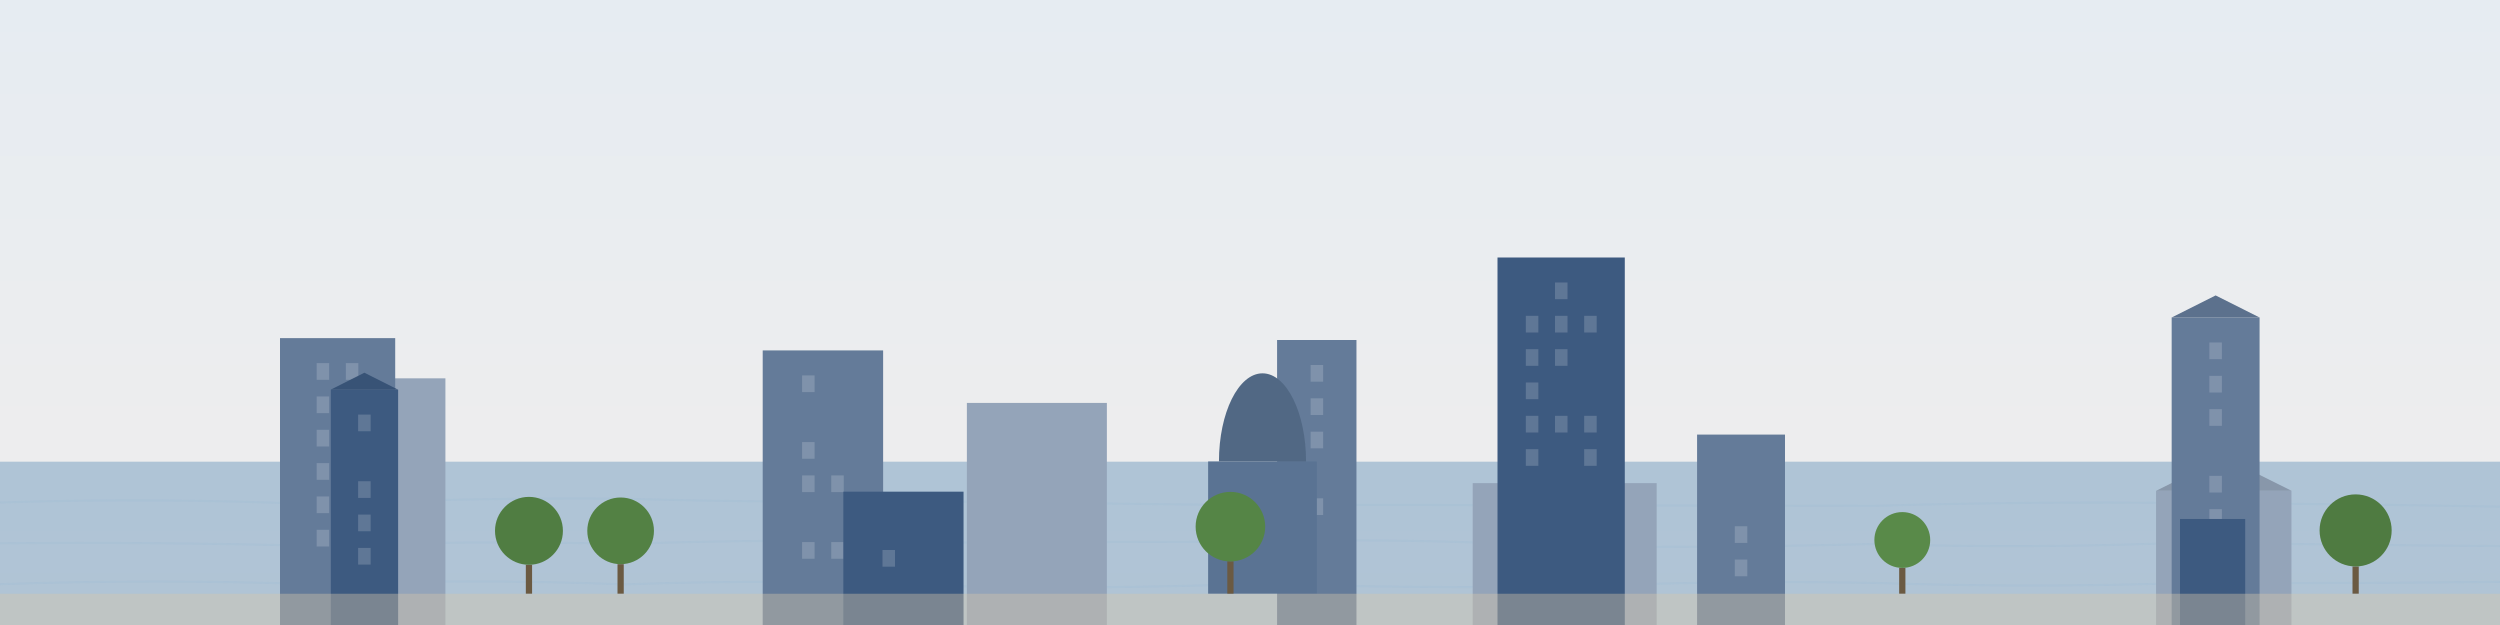
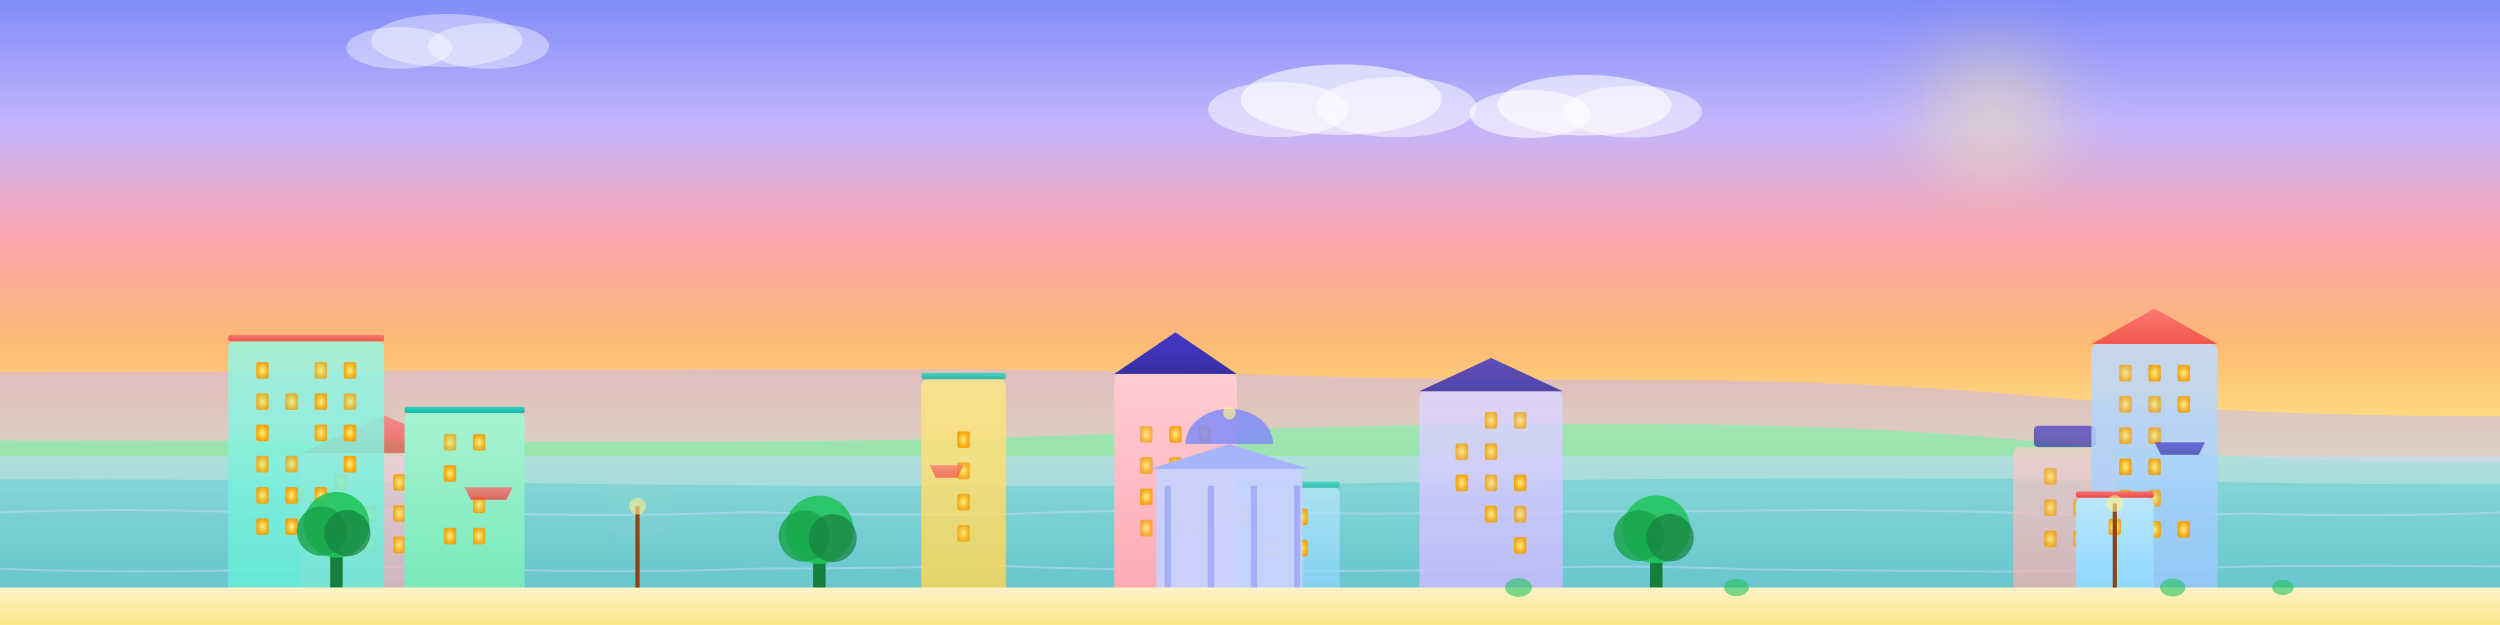
<svg xmlns="http://www.w3.org/2000/svg" viewBox="0 0 1200 300" width="1200" height="300">
  <defs>
    <linearGradient id="skyGrad" x1="0" y1="0" x2="0" y2="1">
-       <stop offset="0%" stop-color="#e6ecf2" />
-       <stop offset="100%" stop-color="#f0eeec" />
-     </linearGradient>
+       <stop offset="0%" stop-color="#818cf8" />
+       <stop offset="20%" stop-color="#c4b5fd" />
+       <stop offset="38%" stop-color="#fda4af" />
+       <stop offset="55%" stop-color="#fdba74" />
+       <stop offset="75%" stop-color="#fef08a" />
+       <stop offset="100%" stop-color="#fef9c3" />
+     </linearGradient>
+     <linearGradient id="bldg_coral" x1="0" y1="0" x2="0" y2="1">
+       <stop offset="0%" stop-color="#fecaca" />
+       <stop offset="100%" stop-color="#fca5a5" />
+     </linearGradient>
+     <linearGradient id="bldg_teal" x1="0" y1="0" x2="0" y2="1">
+       <stop offset="0%" stop-color="#99f6e4" />
+       <stop offset="100%" stop-color="#5eead4" />
+     </linearGradient>
+     <linearGradient id="bldg_amber" x1="0" y1="0" x2="0" y2="1">
+       <stop offset="0%" stop-color="#fde68a" />
+       <stop offset="100%" stop-color="#fcd34d" />
+     </linearGradient>
+     <linearGradient id="bldg_lavender" x1="0" y1="0" x2="0" y2="1">
+       <stop offset="0%" stop-color="#ddd6fe" />
+       <stop offset="100%" stop-color="#c4b5fd" />
+     </linearGradient>
+     <linearGradient id="bldg_blue" x1="0" y1="0" x2="0" y2="1">
+       <stop offset="0%" stop-color="#bfdbfe" />
+       <stop offset="100%" stop-color="#93c5fd" />
+     </linearGradient>
+     <linearGradient id="bldg_mint" x1="0" y1="0" x2="0" y2="1">
+       <stop offset="0%" stop-color="#a7f3d0" />
+       <stop offset="100%" stop-color="#6ee7b7" />
+     </linearGradient>
+     <linearGradient id="bldg_rose" x1="0" y1="0" x2="0" y2="1">
+       <stop offset="0%" stop-color="#fecdd3" />
+       <stop offset="100%" stop-color="#fda4af" />
+     </linearGradient>
+     <linearGradient id="bldg_sky" x1="0" y1="0" x2="0" y2="1">
+       <stop offset="0%" stop-color="#bae6fd" />
+       <stop offset="100%" stop-color="#7dd3fc" />
+     </linearGradient>
+     <linearGradient id="roof_navyRoof" x1="0" y1="0" x2="0" y2="1">
+       <stop offset="0%" stop-color="#4338ca" />
+       <stop offset="100%" stop-color="#3730a3" />
+     </linearGradient>
+     <linearGradient id="roof_coralRoof" x1="0" y1="0" x2="0" y2="1">
+       <stop offset="0%" stop-color="#f87171" />
+       <stop offset="100%" stop-color="#ef4444" />
+     </linearGradient>
+     <linearGradient id="roof_tealRoof" x1="0" y1="0" x2="0" y2="1">
+       <stop offset="0%" stop-color="#2dd4bf" />
+       <stop offset="100%" stop-color="#14b8a6" />
+     </linearGradient>
+     <radialGradient id="windowGlow" cx="50%" cy="50%" r="50%">
+       <stop offset="0%" stop-color="#fef08a" />
+       <stop offset="60%" stop-color="#fbbf24" />
+       <stop offset="100%" stop-color="#f59e0b" />
+     </radialGradient>
+     <linearGradient id="hillFar" x1="0" y1="0" x2="0" y2="1">
+       <stop offset="0%" stop-color="#c4b5fd" />
+       <stop offset="100%" stop-color="#a5b4fc" />
+     </linearGradient>
+     <linearGradient id="hillMid" x1="0" y1="0" x2="0" y2="1">
+       <stop offset="0%" stop-color="#86efac" />
+       <stop offset="100%" stop-color="#4ade80" />
+     </linearGradient>
+     <linearGradient id="hillNear" x1="0" y1="0" x2="0" y2="1">
+       <stop offset="0%" stop-color="#34d399" />
+       <stop offset="100%" stop-color="#10b981" />
+     </linearGradient>
+     <linearGradient id="hillDesertFar" x1="0" y1="0" x2="0" y2="1">
+       <stop offset="0%" stop-color="#fde68a" />
+       <stop offset="100%" stop-color="#fcd34d" />
+     </linearGradient>
+     <linearGradient id="hillDesertMid" x1="0" y1="0" x2="0" y2="1">
+       <stop offset="0%" stop-color="#fcd34d" />
+       <stop offset="100%" stop-color="#fbbf24" />
+     </linearGradient>
+     <linearGradient id="hillDesertNear" x1="0" y1="0" x2="0" y2="1">
+       <stop offset="0%" stop-color="#fbbf24" />
+       <stop offset="100%" stop-color="#f59e0b" />
+     </linearGradient>
+     <linearGradient id="groundGrad" x1="0" y1="0" x2="0" y2="1">
+       <stop offset="0%" stop-color="#fef3c7" />
+       <stop offset="100%" stop-color="#fde68a" />
+     </linearGradient>
+     <linearGradient id="waterGrad" x1="0" y1="0" x2="0" y2="1">
+       <stop offset="0%" stop-color="#bfdbfe" />
+       <stop offset="100%" stop-color="#93c5fd" />
+     </linearGradient>
+     <filter id="softGlow" x="-50%" y="-50%" width="200%" height="200%">
+       <feGaussianBlur in="SourceGraphic" stdDeviation="12" />
+     </filter>
  </defs>
  <rect width="1200" height="300" fill="url(#skyGrad)" />
-   <rect x="0" y="221.6" width="1200" height="78.4" fill="#86a9c7" opacity="0.6" />
-   <path d="M0 241.2 Q75.0 238.8 150.0 242.0 Q225.0 238.8 300.0 239.4 Q375.0 241.5 450.0 240.6 Q525.0 241.7 600.0 242.5 Q675.0 242.2 750.0 242.6 Q825.0 242.7 900.0 242.8 Q975.0 240.6 1050.0 241.5 Q1125.0 241.8 1200.0 243.2" fill="none" stroke="#a2bdd4" stroke-width="1" opacity="0.4" />
-   <path d="M0 260.8 Q75.0 260.1 150.0 262.0 Q225.0 259.3 300.0 261.1 Q375.0 258.4 450.0 260.5 Q525.0 260.1 600.0 260.0 Q675.0 258.0 750.0 262.3 Q825.0 263.0 900.0 261.1 Q975.0 263.5 1050.0 260.4 Q1125.0 261.6 1200.0 262.1" fill="none" stroke="#a2bdd4" stroke-width="1" opacity="0.4" />
-   <path d="M0 280.4 Q75.0 277.9 150.0 280.4 Q225.0 277.7 300.0 280.5 Q375.0 277.8 450.0 281.2 Q525.0 283.0 600.0 280.3 Q675.0 282.3 750.0 281.7 Q825.0 278.5 900.0 279.8 Q975.0 282.3 1050.0 279.8 Q1125.0 280.1 1200.0 279.3" fill="none" stroke="#a2bdd4" stroke-width="1" opacity="0.4" />
-   <rect x="165.3" y="181.6" width="48.5" height="118.4" fill="#94a4b9" />
-   <rect x="464.1" y="193.4" width="67.2" height="106.6" fill="#94a4b9" />
-   <rect x="706.9" y="231.9" width="88.3" height="68.1" fill="#94a4b9" />
-   <rect x="1034.9" y="235.6" width="65.0" height="64.4" fill="#94a4b9" />
-   <polygon points="1034.9,235.6 1067.4,219.4 1100.0,235.6" fill="#8897aa" />
-   <rect x="134.4" y="162.3" width="55.3" height="137.7" fill="#647b99" />
-   <rect x="152.0" y="174.3" width="6" height="8" fill="#9aa9bd" opacity="0.5" />
-   <rect x="166.0" y="174.3" width="6" height="8" fill="#9aa9bd" opacity="0.5" />
-   <rect x="152.0" y="190.3" width="6" height="8" fill="#9aa9bd" opacity="0.5" />
-   <rect x="166.0" y="190.3" width="6" height="8" fill="#9aa9bd" opacity="0.5" />
-   <rect x="152.0" y="206.3" width="6" height="8" fill="#9aa9bd" opacity="0.5" />
-   <rect x="166.0" y="206.3" width="6" height="8" fill="#9aa9bd" opacity="0.5" />
-   <rect x="152.0" y="222.3" width="6" height="8" fill="#9aa9bd" opacity="0.5" />
-   <rect x="152.0" y="238.3" width="6" height="8" fill="#9aa9bd" opacity="0.5" />
-   <rect x="152.0" y="254.3" width="6" height="8" fill="#9aa9bd" opacity="0.5" />
-   <rect x="366.1" y="168.2" width="57.8" height="131.8" fill="#647b99" />
-   <rect x="385.0" y="180.2" width="6" height="8" fill="#9aa9bd" opacity="0.5" />
-   <rect x="385.0" y="212.2" width="6" height="8" fill="#9aa9bd" opacity="0.5" />
-   <rect x="385.0" y="228.2" width="6" height="8" fill="#9aa9bd" opacity="0.5" />
-   <rect x="399.0" y="228.2" width="6" height="8" fill="#9aa9bd" opacity="0.5" />
-   <rect x="385.0" y="260.2" width="6" height="8" fill="#9aa9bd" opacity="0.5" />
-   <rect x="399.0" y="260.2" width="6" height="8" fill="#9aa9bd" opacity="0.5" />
-   <rect x="613.0" y="163.2" width="38.1" height="136.8" fill="#647b99" />
-   <rect x="629.1" y="175.2" width="6" height="8" fill="#9aa9bd" opacity="0.5" />
-   <rect x="629.1" y="191.2" width="6" height="8" fill="#9aa9bd" opacity="0.5" />
-   <rect x="629.1" y="207.2" width="6" height="8" fill="#9aa9bd" opacity="0.5" />
-   <rect x="629.1" y="239.2" width="6" height="8" fill="#9aa9bd" opacity="0.5" />
-   <rect x="814.6" y="208.6" width="42.2" height="91.4" fill="#647b99" />
-   <rect x="832.7" y="252.6" width="6" height="8" fill="#9aa9bd" opacity="0.5" />
-   <rect x="832.7" y="268.6" width="6" height="8" fill="#9aa9bd" opacity="0.5" />
-   <rect x="1042.4" y="152.4" width="42.2" height="147.6" fill="#647b99" />
-   <polygon points="1042.4,152.4 1063.5,141.8 1084.6,152.4" fill="#5c718d" />
-   <rect x="1060.5" y="164.4" width="6" height="8" fill="#9aa9bd" opacity="0.5" />
-   <rect x="1060.5" y="180.4" width="6" height="8" fill="#9aa9bd" opacity="0.5" />
-   <rect x="1060.5" y="196.4" width="6" height="8" fill="#9aa9bd" opacity="0.5" />
-   <rect x="1060.5" y="228.4" width="6" height="8" fill="#9aa9bd" opacity="0.5" />
-   <rect x="1060.5" y="244.4" width="6" height="8" fill="#9aa9bd" opacity="0.5" />
-   <rect x="158.8" y="187.0" width="32.3" height="113.0" fill="#3d5a80" />
-   <polygon points="158.8,187.0 174.9,178.9 191.0,187.0" fill="#385376" />
-   <rect x="171.9" y="199.0" width="6" height="8" fill="#8194ac" opacity="0.5" />
-   <rect x="171.9" y="231.0" width="6" height="8" fill="#8194ac" opacity="0.5" />
-   <rect x="171.9" y="247.0" width="6" height="8" fill="#8194ac" opacity="0.5" />
-   <rect x="171.9" y="263.0" width="6" height="8" fill="#8194ac" opacity="0.5" />
-   <rect x="404.8" y="236.0" width="57.7" height="64.0" fill="#3d5a80" />
-   <rect x="423.6" y="264.0" width="6" height="8" fill="#8194ac" opacity="0.5" />
-   <rect x="718.8" y="123.6" width="61.1" height="176.4" fill="#3d5a80" />
-   <rect x="746.4" y="135.6" width="6" height="8" fill="#8194ac" opacity="0.5" />
-   <rect x="732.4" y="151.6" width="6" height="8" fill="#8194ac" opacity="0.5" />
-   <rect x="746.4" y="151.6" width="6" height="8" fill="#8194ac" opacity="0.5" />
-   <rect x="760.4" y="151.6" width="6" height="8" fill="#8194ac" opacity="0.5" />
-   <rect x="732.4" y="167.6" width="6" height="8" fill="#8194ac" opacity="0.5" />
-   <rect x="746.4" y="167.6" width="6" height="8" fill="#8194ac" opacity="0.5" />
-   <rect x="732.4" y="183.6" width="6" height="8" fill="#8194ac" opacity="0.5" />
-   <rect x="732.4" y="199.6" width="6" height="8" fill="#8194ac" opacity="0.5" />
-   <rect x="746.4" y="199.6" width="6" height="8" fill="#8194ac" opacity="0.5" />
-   <rect x="760.4" y="199.6" width="6" height="8" fill="#8194ac" opacity="0.5" />
-   <rect x="732.4" y="215.6" width="6" height="8" fill="#8194ac" opacity="0.5" />
-   <rect x="760.4" y="215.6" width="6" height="8" fill="#8194ac" opacity="0.5" />
-   <rect x="1046.4" y="249.1" width="31.3" height="50.9" fill="#3d5a80" />
-   <rect x="579.9" y="221.5" width="52.2" height="63.5" fill="#5a7393" />
-   <path d="M585.1 221.5 A20.9 42.3 0 0 1 626.9 221.5" fill="#516884" />
-   <line x1="297.9" y1="285.0" x2="297.9" y2="270.8" stroke="#6b5a42" stroke-width="3" />
-   <circle cx="297.9" cy="254.8" r="16.0" fill="#538144" />
-   <line x1="590.6" y1="285.0" x2="590.6" y2="269.4" stroke="#6b5a42" stroke-width="3" />
-   <circle cx="590.6" cy="252.8" r="16.7" fill="#558546" />
-   <line x1="913.1" y1="285.0" x2="913.1" y2="272.6" stroke="#6b5a42" stroke-width="3" />
-   <circle cx="913.1" cy="259.2" r="13.4" fill="#598a49" />
-   <line x1="1130.7" y1="285.0" x2="1130.7" y2="271.9" stroke="#6b5a42" stroke-width="3" />
-   <circle cx="1130.7" cy="254.6" r="17.3" fill="#4f7b41" />
-   <line x1="253.9" y1="285.0" x2="253.9" y2="271.1" stroke="#6b5a42" stroke-width="3" />
-   <circle cx="253.9" cy="254.8" r="16.3" fill="#507d42" />
-   <rect x="0" y="285" width="1200" height="15" fill="#d4c5a9" opacity="0.4" />
+   <circle cx="956.4" cy="55.3" r="45" fill="#fef08a" opacity="0.12" filter="url(#softGlow)" />
+   <circle cx="956.4" cy="55.3" r="30" fill="#fde68a" opacity="0.18" filter="url(#softGlow)" />
+   <circle cx="956.4" cy="55.3" r="16" fill="#fef9c3" opacity="0.25" filter="url(#softGlow)" />
+   <ellipse cx="214.5" cy="19.4" rx="36.4" ry="12.7" fill="white" opacity="0.4" />
+   <ellipse cx="191.7" cy="23.0" rx="25.5" ry="10.0" fill="white" opacity="0.4" />
+   <ellipse cx="234.5" cy="22.1" rx="29.1" ry="10.9" fill="white" opacity="0.4" />
+   <ellipse cx="643.8" cy="47.8" rx="48.2" ry="16.9" fill="white" opacity="0.6" />
+   <ellipse cx="613.6" cy="52.6" rx="33.7" ry="13.2" fill="white" opacity="0.5" />
+   <ellipse cx="670.2" cy="51.4" rx="38.5" ry="14.5" fill="white" opacity="0.5" />
+   <ellipse cx="760.6" cy="50.5" rx="41.7" ry="14.6" fill="white" opacity="0.6" />
+   <ellipse cx="734.5" cy="54.7" rx="29.2" ry="11.5" fill="white" opacity="0.6" />
+   <ellipse cx="783.5" cy="53.6" rx="33.4" ry="12.5" fill="white" opacity="0.5" />
+   <path d="M0 300 L0.0 178.5 C208.8 178.5, 208.8 177.2, 417.6 177.2 C596.9 177.2, 596.9 182.3, 776.2 182.3 C988.1 182.3, 988.1 199.8, 1200.0 199.8 L1200 300 Z" fill="url(#hillFar)" opacity="0.5" />
+   <path d="M0 300 L0.0 211.4 C159.2 211.4, 159.2 212.0, 318.4 212.0 C548.0 212.0, 548.0 203.5, 777.5 203.5 C988.7 203.5, 988.7 222.0, 1200.0 222.0 L1200 300 Z" fill="url(#hillMid)" opacity="0.7" />
+   <path d="M0 300 L0.0 230.1 C237.0 230.1, 237.0 233.3, 473.9 233.3 C682.3 233.3, 682.3 229.6, 890.7 229.6 C1045.3 229.6, 1045.3 232.5, 1200.0 232.5 L1200 300 Z" fill="url(#hillNear)" opacity="1" />
+   <rect x="0" y="218.9" width="1200" height="81.1" fill="url(#waterGrad)" opacity="0.6" />
+   <path d="M0 245.9 Q60.0 243.7 120.0 246.0 Q180.0 243.7 240.0 246.5 Q300.0 248.1 360.0 245.8 Q420.0 247.5 480.0 246.9 Q540.0 244.3 600.0 245.5 Q660.0 247.5 720.0 245.5 Q780.0 245.7 840.0 245.1 Q900.0 244.3 960.0 245.9 Q1020.0 247.8 1080.0 246.5 Q1140.0 248.3 1200.0 246.0" fill="none" stroke="#bfdbfe" stroke-width="1" opacity="0.5" />
+   <path d="M0 273.0 Q60.0 275.3 120.0 273.6 Q180.0 271.2 240.0 273.3 Q300.0 275.3 360.0 273.0 Q420.0 272.7 480.0 271.7 Q540.0 273.9 600.0 273.7 Q660.0 274.6 720.0 273.0 Q780.0 270.8 840.0 273.3 Q900.0 273.8 960.0 274.4 Q1020.0 273.5 1080.0 271.9 Q1140.0 271.3 1200.0 271.9" fill="none" stroke="#bfdbfe" stroke-width="1" opacity="0.5" />
+   <rect x="144.3" y="217.5" width="80.7" height="82.5" rx="3" fill="url(#bldg_rose)" opacity="0.7" />
+   <polygon points="144.3,217.5 184.7,199.5 225.0,217.5" fill="url(#roof_coralRoof)" opacity="0.7" />
+   <rect x="160.7" y="227.5" width="6" height="8" rx="1" fill="url(#windowGlow)" opacity="0.887" />
+   <rect x="188.7" y="227.5" width="6" height="8" rx="1" fill="url(#windowGlow)" opacity="0.844" />
+   <rect x="202.7" y="227.5" width="6" height="8" rx="1" fill="url(#windowGlow)" opacity="0.747" />
+   <rect x="160.7" y="242.5" width="6" height="8" rx="1" fill="url(#windowGlow)" opacity="0.968" />
+   <rect x="174.7" y="242.5" width="6" height="8" rx="1" fill="url(#windowGlow)" opacity="0.834" />
+   <rect x="188.7" y="242.5" width="6" height="8" rx="1" fill="url(#windowGlow)" opacity="0.827" />
+   <rect x="160.7" y="257.5" width="6" height="8" rx="1" fill="url(#windowGlow)" opacity="0.768" />
+   <rect x="174.7" y="257.5" width="6" height="8" rx="1" fill="url(#windowGlow)" opacity="0.702" />
+   <rect x="188.7" y="257.5" width="6" height="8" rx="1" fill="url(#windowGlow)" opacity="0.857" />
+   <rect x="202.7" y="257.5" width="6" height="8" rx="1" fill="url(#windowGlow)" opacity="0.757" />
+   <rect x="578.3" y="234.1" width="64.8" height="65.9" rx="3" fill="url(#bldg_sky)" opacity="0.7" />
+   <rect x="578.3" y="231.1" width="64.8" height="3" rx="1" fill="url(#roof_tealRoof)" opacity="0.7" />
+   <rect x="593.7" y="244.1" width="6" height="8" rx="1" fill="url(#windowGlow)" opacity="0.917" />
+   <rect x="621.7" y="244.1" width="6" height="8" rx="1" fill="url(#windowGlow)" opacity="0.93" />
+   <rect x="607.7" y="259.1" width="6" height="8" rx="1" fill="url(#windowGlow)" opacity="0.76" />
+   <rect x="621.7" y="259.1" width="6" height="8" rx="1" fill="url(#windowGlow)" opacity="0.951" />
+   <rect x="966.3" y="214.7" width="49.7" height="85.3" rx="3" fill="url(#bldg_coral)" opacity="0.7" />
+   <rect x="976.3" y="204.4" width="29.8" height="10.2" rx="2" fill="url(#roof_navyRoof)" opacity="0.7" />
+   <rect x="981.2" y="224.7" width="6" height="8" rx="1" fill="url(#windowGlow)" opacity="0.714" />
+   <rect x="981.2" y="239.7" width="6" height="8" rx="1" fill="url(#windowGlow)" opacity="0.717" />
+   <rect x="995.2" y="239.7" width="6" height="8" rx="1" fill="url(#windowGlow)" opacity="0.731" />
+   <rect x="981.2" y="254.7" width="6" height="8" rx="1" fill="url(#windowGlow)" opacity="0.798" />
+   <rect x="995.2" y="254.7" width="6" height="8" rx="1" fill="url(#windowGlow)" opacity="0.864" />
+   <rect x="109.5" y="163.8" width="74.9" height="136.2" rx="3" fill="url(#bldg_teal)" opacity="0.85" />
+   <rect x="109.5" y="160.8" width="74.9" height="3" rx="1" fill="url(#roof_coralRoof)" opacity="0.85" />
+   <rect x="123.0" y="173.8" width="6" height="8" rx="1" fill="url(#windowGlow)" opacity="0.921" />
+   <rect x="151.0" y="173.8" width="6" height="8" rx="1" fill="url(#windowGlow)" opacity="0.765" />
+   <rect x="165.0" y="173.8" width="6" height="8" rx="1" fill="url(#windowGlow)" opacity="0.915" />
+   <rect x="123.0" y="188.8" width="6" height="8" rx="1" fill="url(#windowGlow)" opacity="0.81" />
+   <rect x="137.0" y="188.8" width="6" height="8" rx="1" fill="url(#windowGlow)" opacity="0.773" />
+   <rect x="151.0" y="188.8" width="6" height="8" rx="1" fill="url(#windowGlow)" opacity="0.911" />
+   <rect x="165.0" y="188.8" width="6" height="8" rx="1" fill="url(#windowGlow)" opacity="0.733" />
+   <rect x="123.0" y="203.8" width="6" height="8" rx="1" fill="url(#windowGlow)" opacity="0.995" />
+   <rect x="151.0" y="203.8" width="6" height="8" rx="1" fill="url(#windowGlow)" opacity="0.898" />
+   <rect x="165.0" y="203.8" width="6" height="8" rx="1" fill="url(#windowGlow)" opacity="0.98" />
+   <rect x="123.0" y="218.8" width="6" height="8" rx="1" fill="url(#windowGlow)" opacity="0.832" />
+   <rect x="137.0" y="218.8" width="6" height="8" rx="1" fill="url(#windowGlow)" opacity="0.772" />
+   <rect x="165.0" y="218.8" width="6" height="8" rx="1" fill="url(#windowGlow)" opacity="0.964" />
+   <rect x="123.0" y="233.8" width="6" height="8" rx="1" fill="url(#windowGlow)" opacity="0.893" />
+   <rect x="137.0" y="233.8" width="6" height="8" rx="1" fill="url(#windowGlow)" opacity="0.966" />
+   <rect x="151.0" y="233.8" width="6" height="8" rx="1" fill="url(#windowGlow)" opacity="0.975" />
+   <rect x="123.0" y="248.8" width="6" height="8" rx="1" fill="url(#windowGlow)" opacity="0.915" />
+   <rect x="137.0" y="248.8" width="6" height="8" rx="1" fill="url(#windowGlow)" opacity="0.947" />
+   <rect x="151.0" y="248.8" width="6" height="8" rx="1" fill="url(#windowGlow)" opacity="0.909" />
+   <rect x="165.0" y="248.8" width="6" height="8" rx="1" fill="url(#windowGlow)" opacity="0.769" />
+   <rect x="442.2" y="182.0" width="40.6" height="118.0" rx="3" fill="url(#bldg_amber)" opacity="0.85" />
+   <rect x="442.2" y="179.0" width="40.6" height="3" rx="1" fill="url(#roof_tealRoof)" opacity="0.85" />
+   <rect x="459.5" y="207.0" width="6" height="8" rx="1" fill="url(#windowGlow)" opacity="0.971" />
+   <rect x="459.5" y="222.0" width="6" height="8" rx="1" fill="url(#windowGlow)" opacity="0.822" />
+   <rect x="459.5" y="237.0" width="6" height="8" rx="1" fill="url(#windowGlow)" opacity="0.862" />
+   <rect x="459.5" y="252.0" width="6" height="8" rx="1" fill="url(#windowGlow)" opacity="0.795" />
+   <path d="M446.2 223.3 L462.5 223.3 L459.5 229.3 L449.2 229.3 Z" fill="url(#roof_coralRoof)" opacity="0.68" />
+   <rect x="681.3" y="187.8" width="68.8" height="112.2" rx="3" fill="url(#bldg_lavender)" opacity="0.85" />
+   <polygon points="681.3,187.8 715.7,171.8 750.1,187.8" fill="url(#roof_navyRoof)" opacity="0.85" />
+   <rect x="712.7" y="197.8" width="6" height="8" rx="1" fill="url(#windowGlow)" opacity="0.79" />
+   <rect x="726.7" y="197.8" width="6" height="8" rx="1" fill="url(#windowGlow)" opacity="0.734" />
+   <rect x="698.7" y="212.8" width="6" height="8" rx="1" fill="url(#windowGlow)" opacity="0.77" />
+   <rect x="712.7" y="212.8" width="6" height="8" rx="1" fill="url(#windowGlow)" opacity="0.83" />
+   <rect x="698.7" y="227.8" width="6" height="8" rx="1" fill="url(#windowGlow)" opacity="0.915" />
+   <rect x="712.7" y="227.8" width="6" height="8" rx="1" fill="url(#windowGlow)" opacity="0.774" />
+   <rect x="726.7" y="227.8" width="6" height="8" rx="1" fill="url(#windowGlow)" opacity="0.922" />
+   <rect x="712.7" y="242.8" width="6" height="8" rx="1" fill="url(#windowGlow)" opacity="0.874" />
+   <rect x="726.7" y="242.8" width="6" height="8" rx="1" fill="url(#windowGlow)" opacity="0.753" />
+   <rect x="726.7" y="257.8" width="6" height="8" rx="1" fill="url(#windowGlow)" opacity="0.917" />
+   <rect x="1003.9" y="165.1" width="60.5" height="134.9" rx="3" fill="url(#bldg_blue)" opacity="0.85" />
+   <polygon points="1003.9,165.1 1034.2,148.1 1064.4,165.1" fill="url(#roof_coralRoof)" opacity="0.85" />
+   <rect x="1017.2" y="175.1" width="6" height="8" rx="1" fill="url(#windowGlow)" opacity="0.734" />
+   <rect x="1031.2" y="175.1" width="6" height="8" rx="1" fill="url(#windowGlow)" opacity="0.917" />
+   <rect x="1045.2" y="175.1" width="6" height="8" rx="1" fill="url(#windowGlow)" opacity="0.905" />
+   <rect x="1017.2" y="190.1" width="6" height="8" rx="1" fill="url(#windowGlow)" opacity="0.733" />
+   <rect x="1031.2" y="190.1" width="6" height="8" rx="1" fill="url(#windowGlow)" opacity="0.749" />
+   <rect x="1045.2" y="190.1" width="6" height="8" rx="1" fill="url(#windowGlow)" opacity="0.866" />
+   <rect x="1017.2" y="205.1" width="6" height="8" rx="1" fill="url(#windowGlow)" opacity="0.796" />
+   <rect x="1031.2" y="205.1" width="6" height="8" rx="1" fill="url(#windowGlow)" opacity="0.789" />
+   <rect x="1017.2" y="220.1" width="6" height="8" rx="1" fill="url(#windowGlow)" opacity="0.944" />
+   <rect x="1031.2" y="220.1" width="6" height="8" rx="1" fill="url(#windowGlow)" opacity="0.889" />
+   <rect x="1017.2" y="235.1" width="6" height="8" rx="1" fill="url(#windowGlow)" opacity="0.915" />
+   <rect x="1031.2" y="235.1" width="6" height="8" rx="1" fill="url(#windowGlow)" opacity="0.807" />
+   <rect x="1017.2" y="250.1" width="6" height="8" rx="1" fill="url(#windowGlow)" opacity="0.885" />
+   <rect x="1031.2" y="250.1" width="6" height="8" rx="1" fill="url(#windowGlow)" opacity="0.936" />
+   <rect x="1045.2" y="250.1" width="6" height="8" rx="1" fill="url(#windowGlow)" opacity="0.953" />
+   <path d="M1034.2 212.3 L1058.4 212.3 L1055.4 218.3 L1037.2 218.3 Z" fill="url(#roof_navyRoof)" opacity="0.68" />
+   <rect x="194.2" y="198.3" width="57.6" height="101.7" rx="3" fill="url(#bldg_mint)" opacity="1" />
+   <rect x="194.2" y="195.3" width="57.6" height="3" rx="1" fill="url(#roof_tealRoof)" opacity="1" />
+   <rect x="213.0" y="208.3" width="6" height="8" rx="1" fill="url(#windowGlow)" opacity="0.749" />
+   <rect x="227.0" y="208.3" width="6" height="8" rx="1" fill="url(#windowGlow)" opacity="0.905" />
+   <rect x="213.0" y="223.3" width="6" height="8" rx="1" fill="url(#windowGlow)" opacity="0.977" />
+   <rect x="227.0" y="238.3" width="6" height="8" rx="1" fill="url(#windowGlow)" opacity="0.848" />
+   <rect x="213.0" y="253.3" width="6" height="8" rx="1" fill="url(#windowGlow)" opacity="0.949" />
+   <rect x="227.0" y="253.3" width="6" height="8" rx="1" fill="url(#windowGlow)" opacity="0.888" />
+   <rect x="218.0" y="284.0" width="10" height="16" rx="2" fill="url(#roof_navyRoof)" opacity="0.8" />
+   <rect x="220.0" y="287.0" width="6" height="10" rx="1" fill="url(#windowGlow)" opacity="0.45" />
+   <path d="M223.0 233.9 L246.1 233.9 L243.1 239.9 L226.0 239.9 Z" fill="url(#roof_coralRoof)" opacity="0.8" />
+   <rect x="534.8" y="179.5" width="58.9" height="120.5" rx="3" fill="url(#bldg_rose)" opacity="1" />
+   <polygon points="534.8,179.5 564.2,159.5 593.6,179.5" fill="url(#roof_navyRoof)" opacity="1" />
+   <rect x="547.2" y="204.5" width="6" height="8" rx="1" fill="url(#windowGlow)" opacity="0.717" />
+   <rect x="561.2" y="204.5" width="6" height="8" rx="1" fill="url(#windowGlow)" opacity="0.871" />
+   <rect x="575.2" y="204.5" width="6" height="8" rx="1" fill="url(#windowGlow)" opacity="0.937" />
+   <rect x="547.2" y="219.5" width="6" height="8" rx="1" fill="url(#windowGlow)" opacity="0.794" />
+   <rect x="561.2" y="219.5" width="6" height="8" rx="1" fill="url(#windowGlow)" opacity="0.829" />
+   <rect x="547.2" y="234.5" width="6" height="8" rx="1" fill="url(#windowGlow)" opacity="0.885" />
+   <rect x="561.2" y="234.5" width="6" height="8" rx="1" fill="url(#windowGlow)" opacity="0.728" />
+   <rect x="575.2" y="234.5" width="6" height="8" rx="1" fill="url(#windowGlow)" opacity="0.828" />
+   <rect x="547.2" y="249.5" width="6" height="8" rx="1" fill="url(#windowGlow)" opacity="0.746" />
+   <rect x="561.2" y="249.5" width="6" height="8" rx="1" fill="url(#windowGlow)" opacity="0.706" />
+   <rect x="575.2" y="249.5" width="6" height="8" rx="1" fill="url(#windowGlow)" opacity="0.982" />
+   <rect x="559.2" y="284.0" width="10" height="16" rx="2" fill="url(#roof_navyRoof)" opacity="0.8" />
+   <rect x="561.2" y="287.0" width="6" height="10" rx="1" fill="url(#windowGlow)" opacity="0.45" />
+   <rect x="996.4" y="238.9" width="37.4" height="61.1" rx="3" fill="url(#bldg_sky)" opacity="1" />
+   <rect x="996.4" y="235.9" width="37.4" height="3" rx="1" fill="url(#roof_coralRoof)" opacity="1" />
+   <rect x="1012.1" y="248.9" width="6" height="8" rx="1" fill="url(#windowGlow)" opacity="0.846" />
+   <rect x="1010.1" y="284.0" width="10" height="16" rx="2" fill="url(#roof_navyRoof)" opacity="0.8" />
+   <rect x="1012.1" y="287.0" width="6" height="10" rx="1" fill="url(#windowGlow)" opacity="0.45" />
+   <rect x="555.0" y="225.1" width="70.1" height="74.9" rx="2" fill="#c7d2fe" opacity="0.95" />
+   <rect x="559.0" y="233.1" width="3" height="58.9" fill="#818cf8" opacity="0.5" />
+   <rect x="579.7" y="233.1" width="3" height="58.9" fill="#818cf8" opacity="0.5" />
+   <rect x="600.4" y="233.1" width="3" height="58.9" fill="#818cf8" opacity="0.5" />
+   <rect x="621.1" y="233.1" width="3" height="58.9" fill="#818cf8" opacity="0.5" />
+   <polygon points="552.0,225.1 590.1,213.1 628.1,225.1" fill="#a5b4fc" />
+   <path d="M569.0 213.1 A21.0 16.8 0 0 1 611.1 213.1" fill="#818cf8" opacity="0.85" />
+   <circle cx="590.1" cy="198.3" r="3" fill="#fef08a" opacity="0.7" />
+   <rect x="555.0" y="297.0" width="70.1" height="3" rx="1" fill="#e0e7ff" opacity="0.7" />
+   <rect x="551.0" y="294.0" width="78.1" height="3" rx="1" fill="#e0e7ff" opacity="0.7" />
+   <rect x="547.0" y="291.0" width="86.1" height="3" rx="1" fill="#e0e7ff" opacity="0.7" />
+   <rect x="390.3" y="266.6" width="6" height="18.4" rx="2" fill="#15803d" />
+   <circle cx="393.3" cy="254.3" r="16.4" fill="#22c55e" opacity="0.9" />
+   <circle cx="386.1" cy="257.3" r="12.3" fill="#16a34a" opacity="0.8" />
+   <circle cx="399.7" cy="258.3" r="11.5" fill="#15803d" opacity="0.7" />
+   <rect x="792.0" y="266.5" width="6" height="18.5" rx="2" fill="#15803d" />
+   <circle cx="795.0" cy="254.1" r="16.3" fill="#22c55e" opacity="0.9" />
+   <circle cx="786.8" cy="257.1" r="12.2" fill="#16a34a" opacity="0.8" />
+   <circle cx="801.6" cy="258.1" r="11.4" fill="#15803d" opacity="0.7" />
+   <rect x="158.5" y="263.7" width="6" height="21.3" rx="2" fill="#15803d" />
+   <circle cx="161.5" cy="251.9" r="15.8" fill="#22c55e" opacity="0.9" />
+   <circle cx="154.4" cy="254.9" r="11.9" fill="#16a34a" opacity="0.8" />
+   <circle cx="166.7" cy="255.9" r="11.1" fill="#15803d" opacity="0.7" />
+   <rect x="0" y="282" width="1200" height="18" fill="url(#groundGrad)" />
+   <line x1="306.0" y1="282.0" x2="306.0" y2="243.0" stroke="#92400e" stroke-width="2" />
+   <circle cx="306.0" cy="243.0" r="4" fill="#fef08a" opacity="0.6" />
+   <circle cx="306.0" cy="243.0" r="8" fill="#fef08a" opacity="0.15" filter="url(#softGlow)" />
+   <line x1="1015.1" y1="282.0" x2="1015.1" y2="241.7" stroke="#92400e" stroke-width="2" />
+   <circle cx="1015.1" cy="241.7" r="4" fill="#fef08a" opacity="0.6" />
+   <circle cx="1015.1" cy="241.7" r="8" fill="#fef08a" opacity="0.15" filter="url(#softGlow)" />
+   <ellipse cx="1095.8" cy="282.0" rx="5.2" ry="3.6" fill="#22c55e" opacity="0.6" />
+   <ellipse cx="833.5" cy="282.0" rx="6.0" ry="4.2" fill="#22c55e" opacity="0.6" />
+   <ellipse cx="728.9" cy="282.0" rx="6.5" ry="4.5" fill="#22c55e" opacity="0.6" />
+   <ellipse cx="1042.9" cy="282.0" rx="6.1" ry="4.3" fill="#22c55e" opacity="0.6" />
</svg>
